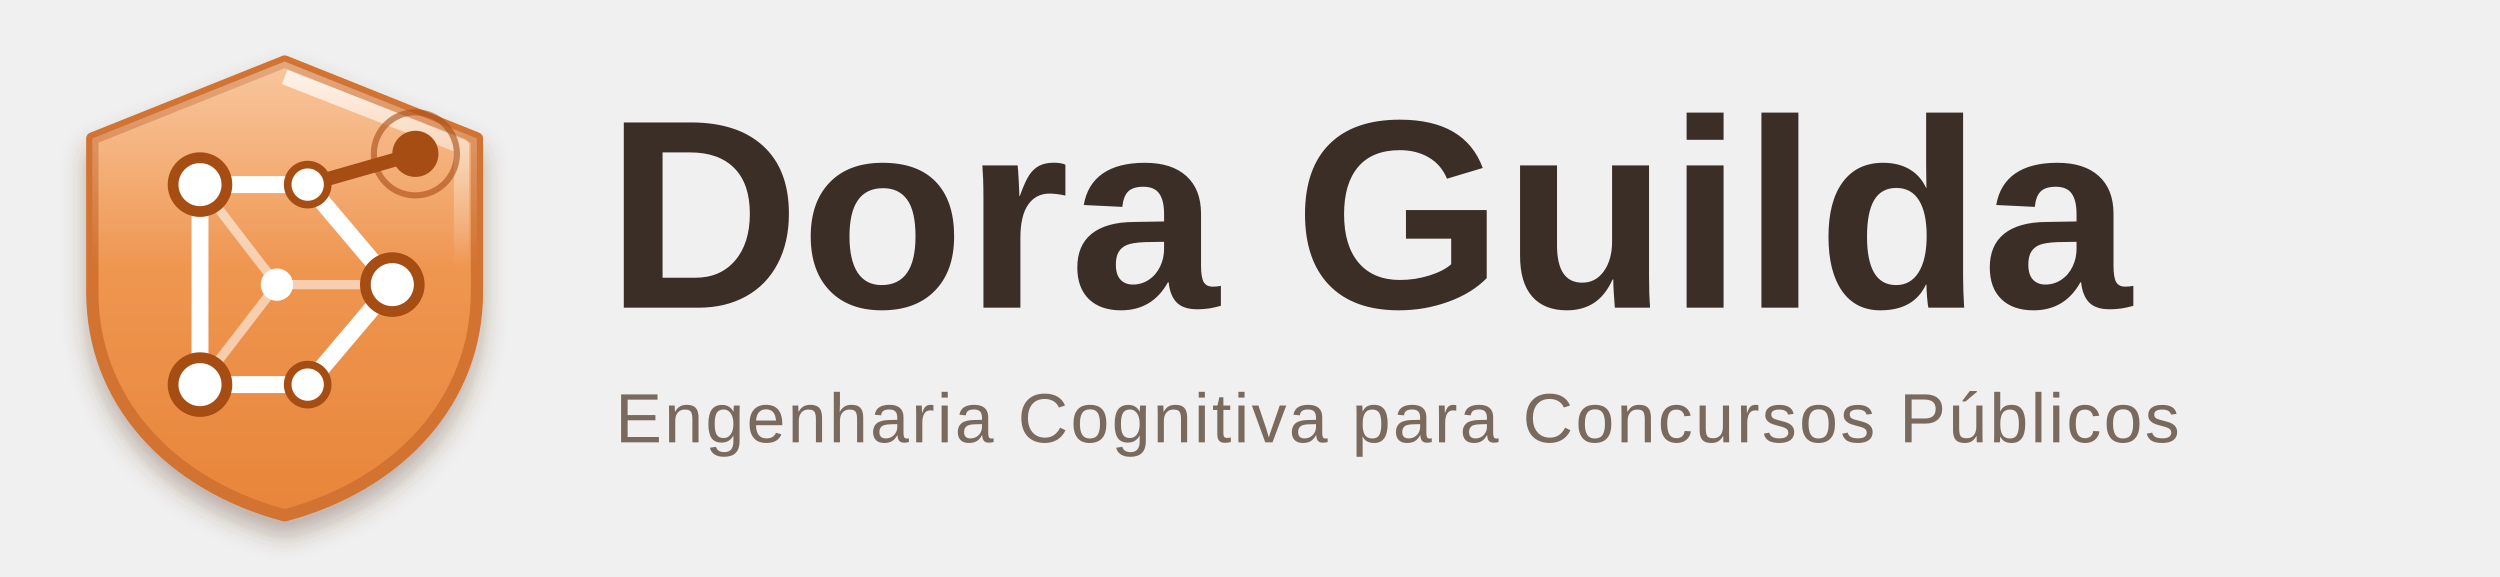
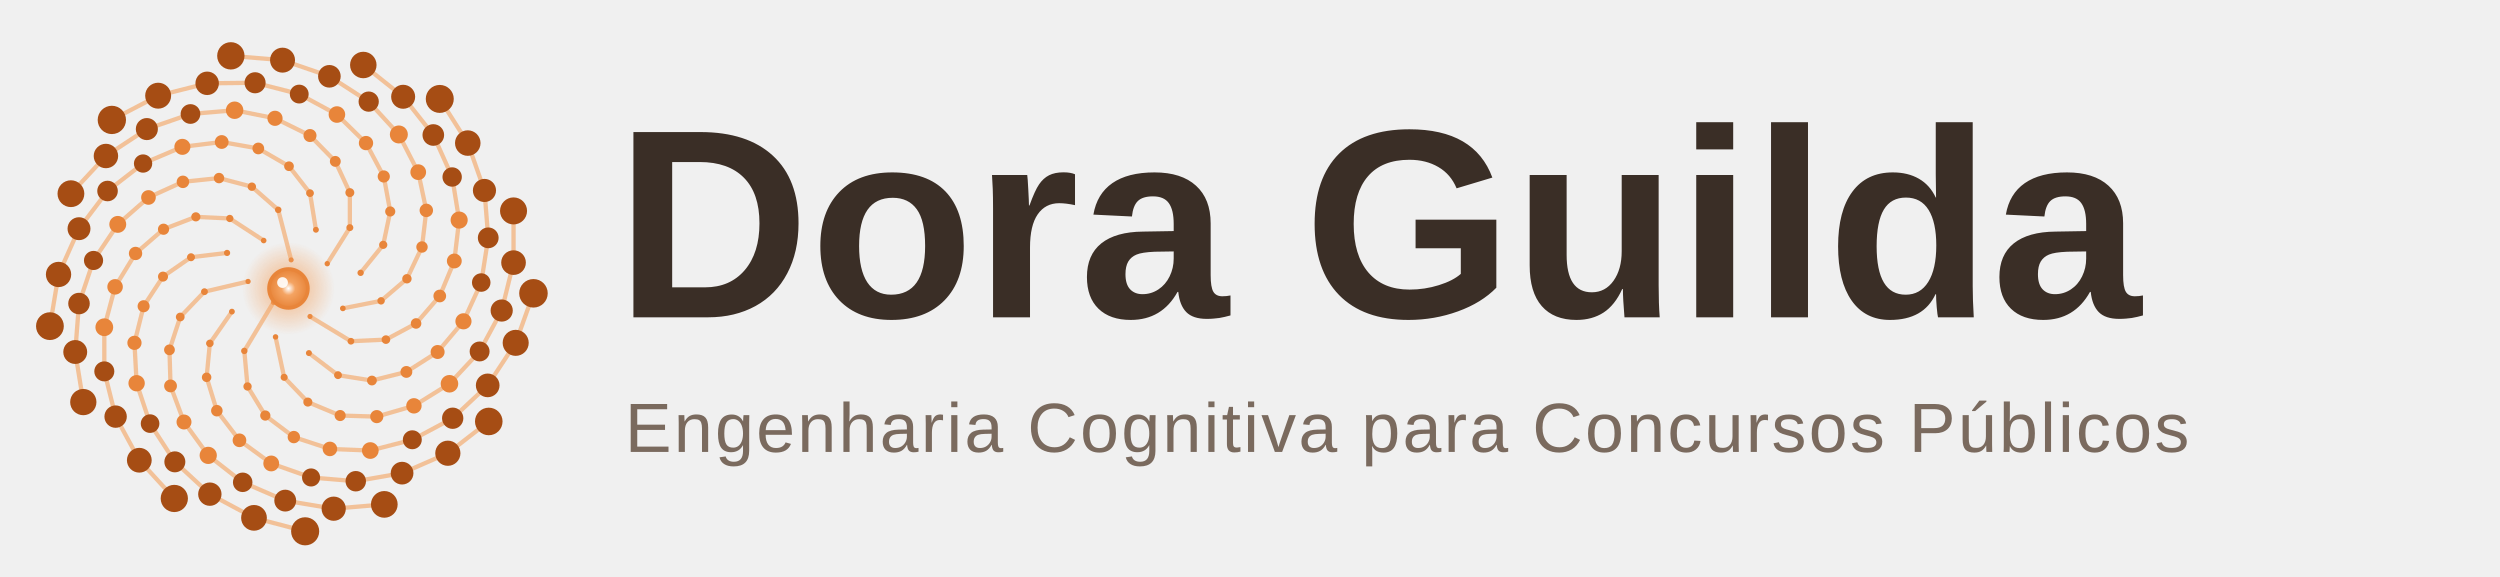
<svg xmlns="http://www.w3.org/2000/svg" viewBox="0 0 520 120" width="520" height="120" role="img" aria-label="Dora Guilda, Engenharia Cognitiva para Concursos Públicos">
-   <g transform="translate(8 8) scale(1.6)">
+   <svg x="4" y="4" width="112" height="112" viewBox="0 0 100 100">
    <defs>
-       <linearGradient id="lg" x1="0" y1="0" x2="0" y2="1">
-         <stop offset="0" stop-color="#f4a463" />
-         <stop offset="1" stop-color="#e8853a" />
-       </linearGradient>
-       <linearGradient id="lh" x1="0" y1="0" x2="0" y2="1">
-         <stop offset="0" stop-color="#fff" stop-opacity=".75" />
-         <stop offset=".45" stop-color="#fff" stop-opacity="0" />
-       </linearGradient>
-       <filter id="ls" x="-20%" y="-20%" width="140%" height="150%">
-         <feDropShadow dx="0" dy="2" stdDeviation="1.6" flood-color="#5c381a" flood-opacity=".35" />
-       </filter>
+       <radialGradient id="cls">
+         <stop offset="0" stop-color="#fff" />
+         <stop offset=".35" style="stop-color:var(--destaque-2,#f4a463)" />
+         <stop offset="1" style="stop-color:var(--destaque,#e8853a)" />
+       </radialGradient>
+       <radialGradient id="gls">
+         <stop offset="0" style="stop-color:var(--destaque-2,#f4a463)" stop-opacity=".8" />
+         <stop offset="1" style="stop-color:var(--destaque-2,#f4a463)" stop-opacity="0" />
+       </radialGradient>
    </defs>
-     <g filter="url(#ls)">
-       <path d="M32 3L57 13v20c0 14-10 25-25 29C17 58 7 47 7 33V13z" fill="url(#lg)" stroke="#d27330" stroke-width="1.6" stroke-linejoin="round" />
+     <path d="M47.2 52.6L41.8 61.6M50.5 44.7L48.1 35.4M54.0 55.2L61.6 59.8M42.5 48.7L34.4 50.6M57.2 45.4L61.4 38.7M47.6 59.0L49.2 66.5M45.4 41.1L39.1 37.0M60.1 53.7L67.2 52.3M39.5 54.3L35.4 60.2M55.1 39.1L54.0 32.3M53.8 62.0L59.2 66.1M38.6 43.4L31.9 44.2M63.4 47.1L67.6 41.9M41.8 61.6L42.4 68.2M48.1 35.4L43.2 31.1M61.6 59.8L68.1 59.5M34.4 50.6L29.9 55.3M61.4 38.7L61.4 32.2M49.2 66.5L53.6 71.1M39.1 37.0L32.8 36.7M67.2 52.3L72.0 48.2M35.4 60.2L34.8 66.5M54.0 32.3L50.1 27.3M59.2 66.1L65.5 67.1M31.9 44.2L26.7 47.8M67.6 41.9L68.9 35.7M42.4 68.2L45.7 73.6M43.2 31.1L37.1 29.5M68.1 59.5L73.7 56.5M29.9 55.3L27.9 61.4M61.4 32.2L58.7 26.4M53.6 71.1L59.6 73.6M32.8 36.7L26.8 39.0M72.0 48.2L74.8 42.3M34.8 66.5L36.7 72.7M50.1 27.3L44.4 24.0M65.5 67.1L71.9 65.5M26.7 47.8L23.1 53.3M68.9 35.7L67.7 29.2M45.7 73.6L51.0 77.6M37.1 29.5L30.4 30.2M73.7 56.5L78.1 51.4M27.9 61.4L28.1 68.1M58.7 26.4L54.0 21.6M59.6 73.6L66.4 73.8M26.8 39.0L21.6 43.5M74.8 42.3L75.6 35.5M36.7 72.7L40.9 78.2M44.4 24.0L37.6 22.8M71.9 65.5L77.7 61.8M23.1 53.3L21.4 60.1M67.7 29.2L64.4 23.0M51.0 77.6L57.7 79.8M30.4 30.2L24.0 33.1M78.1 51.4L80.8 44.9M28.1 68.1L30.6 74.8M54.0 21.6L47.5 18.4M66.4 73.8L73.3 71.8M21.6 43.5L17.8 49.7M75.6 35.5L74.1 28.4M40.9 78.2L46.8 82.5M37.6 22.8L30.3 23.7M77.7 61.8L82.5 56.1M21.4 60.1L21.8 67.6M64.4 23.0L59.0 17.7M57.7 79.8L65.2 80.1M24.0 33.1L18.3 38.1M80.8 44.9L81.7 37.3M30.6 74.8L35.1 81.0M47.5 18.4L40.0 16.9M73.3 71.8L79.9 67.7M17.8 49.7L15.8 57.2M74.1 28.4L70.5 21.4M46.8 82.5L54.2 85.1M30.3 23.7L23.0 26.8M82.5 56.1L85.8 48.9M21.8 67.6L24.3 75.1M59.0 17.7L52.0 13.9M65.2 80.1L73.0 78.1M18.3 38.1L13.8 44.8M81.7 37.3L80.4 29.3M35.1 81.0L41.5 86.0M40.0 16.9L31.8 17.6M79.9 67.7L85.5 61.7M15.8 57.2L15.8 65.4M70.5 21.4L64.9 15.3M54.2 85.1L62.5 85.8M23.0 26.8L16.4 31.9M85.8 48.9L87.1 40.6M24.3 75.1L28.9 82.2M52.0 13.9L43.8 11.8M73.0 78.1L80.5 74.1M13.8 44.8L11.1 52.8M80.4 29.3L76.9 21.5M41.5 86.0L49.4 89.4M31.8 17.6L23.7 20.4M85.5 61.7L89.6 54.1M15.8 65.4L17.9 73.8M64.9 15.3L57.6 10.6M62.5 85.8L71.1 84.3M16.4 31.9L11.1 38.9M87.1 40.6L86.4 31.8M28.9 82.2L35.4 88.2M43.8 11.8L34.9 11.9M80.5 74.1L87.0 68.0M11.1 52.8L10.4 61.8M76.9 21.5L71.3 14.4M49.4 89.4L58.4 90.9M23.7 20.4L16.1 25.4M89.6 54.1L91.8 45.2M17.9 73.8L22.3 81.9M57.6 10.6L48.9 7.6M71.1 84.3L79.6 80.6M11.1 38.9L7.3 47.4M86.4 31.8L83.3 23.0M35.4 88.2L43.6 92.6M34.9 11.9L25.8 14.2M87.0 68.0L92.2 60.1M10.4 61.8L11.9 71.1M71.3 14.4L63.9 8.5M58.4 90.9L67.8 90.1M16.1 25.4L9.6 32.4M91.8 45.2L91.8 35.6M22.3 81.9L28.8 89.0M48.9 7.6L39.3 6.8M79.6 80.6L87.2 74.7M7.3 47.4L5.7 57.0M83.3 23.0L78.1 14.8M43.6 92.6L53.1 95.1M25.8 14.2L17.2 18.7M92.2 60.1L95.5 50.9" fill="none" style="stroke:var(--destaque-2,#f4a463)" stroke-opacity=".62" stroke-width="0.8" stroke-linecap="round" />
+     <g style="fill:var(--destaque,#e8853a)">
+       <circle cx="47.2" cy="52.6" r="0.46" />
+       <circle cx="50.5" cy="44.7" r="0.47" />
+       <circle cx="54.0" cy="55.2" r="0.48" />
+       <circle cx="42.5" cy="48.7" r="0.49" />
+       <circle cx="57.2" cy="45.4" r="0.50" />
+       <circle cx="47.6" cy="59.0" r="0.51" />
+       <circle cx="45.4" cy="41.1" r="0.52" />
+       <circle cx="60.1" cy="53.7" r="0.53" />
+       <circle cx="39.5" cy="54.3" r="0.54" />
+       <circle cx="55.1" cy="39.1" r="0.55" />
+       <circle cx="53.8" cy="62.0" r="0.56" />
+       <circle cx="38.6" cy="43.4" r="0.58" />
+       <circle cx="63.4" cy="47.1" r="0.59" />
+       <circle cx="41.8" cy="61.6" r="0.60" />
+       <circle cx="48.1" cy="35.4" r="0.61" />
+       <circle cx="61.6" cy="59.8" r="0.63" />
+       <circle cx="34.4" cy="50.6" r="0.64" />
+       <circle cx="61.4" cy="38.7" r="0.65" />
+       <circle cx="49.2" cy="66.5" r="0.66" />
+       <circle cx="39.1" cy="37.0" r="0.68" />
+       <circle cx="67.2" cy="52.3" r="0.69" />
+       <circle cx="35.4" cy="60.2" r="0.70" />
+       <circle cx="54.0" cy="32.3" r="0.72" />
+       <circle cx="59.2" cy="66.1" r="0.73" />
+       <circle cx="31.9" cy="44.2" r="0.74" />
+       <circle cx="67.6" cy="41.9" r="0.76" />
+       <circle cx="42.4" cy="68.2" r="0.77" />
+       <circle cx="43.2" cy="31.1" r="0.78" />
+       <circle cx="68.1" cy="59.5" r="0.80" />
+       <circle cx="29.9" cy="55.3" r="0.81" />
+       <circle cx="61.4" cy="32.2" r="0.83" />
+       <circle cx="53.6" cy="71.1" r="0.84" />
+       <circle cx="32.8" cy="36.7" r="0.85" />
+       <circle cx="72.0" cy="48.2" r="0.87" />
+       <circle cx="34.8" cy="66.5" r="0.88" />
+       <circle cx="50.1" cy="27.3" r="0.90" />
+       <circle cx="65.5" cy="67.1" r="0.91" />
+       <circle cx="26.7" cy="47.8" r="0.93" />
+       <circle cx="68.9" cy="35.7" r="0.94" />
+       <circle cx="45.7" cy="73.6" r="0.95" />
+       <circle cx="37.1" cy="29.5" r="0.97" />
+       <circle cx="73.7" cy="56.5" r="0.98" />
+       <circle cx="27.9" cy="61.4" r="1.00" />
+       <circle cx="58.7" cy="26.4" r="1.01" />
+       <circle cx="59.6" cy="73.6" r="1.03" />
+       <circle cx="26.8" cy="39.0" r="1.04" />
+       <circle cx="74.8" cy="42.3" r="1.06" />
+       <circle cx="36.7" cy="72.7" r="1.07" />
+       <circle cx="44.4" cy="24.0" r="1.09" />
+       <circle cx="71.9" cy="65.5" r="1.10" />
+       <circle cx="23.1" cy="53.3" r="1.12" />
+       <circle cx="67.7" cy="29.2" r="1.13" />
+       <circle cx="51.0" cy="77.6" r="1.15" />
+       <circle cx="30.4" cy="30.2" r="1.16" />
+       <circle cx="78.1" cy="51.4" r="1.18" />
+       <circle cx="28.1" cy="68.1" r="1.19" />
+       <circle cx="54.0" cy="21.6" r="1.21" />
+       <circle cx="66.4" cy="73.8" r="1.22" />
+       <circle cx="21.6" cy="43.5" r="1.24" />
+       <circle cx="75.6" cy="35.5" r="1.25" />
+       <circle cx="40.9" cy="78.2" r="1.27" />
+       <circle cx="37.6" cy="22.8" r="1.28" />
+       <circle cx="77.7" cy="61.8" r="1.30" />
+       <circle cx="21.4" cy="60.1" r="1.32" />
+       <circle cx="64.4" cy="23.0" r="1.33" />
+       <circle cx="57.7" cy="79.8" r="1.35" />
+       <circle cx="24.0" cy="33.1" r="1.36" />
+       <circle cx="80.8" cy="44.9" r="1.38" />
+       <circle cx="30.6" cy="74.8" r="1.39" />
+       <circle cx="47.5" cy="18.4" r="1.41" />
+       <circle cx="73.3" cy="71.8" r="1.43" />
+       <circle cx="17.8" cy="49.7" r="1.44" />
+       <circle cx="74.1" cy="28.4" r="1.46" />
+       <circle cx="46.8" cy="82.5" r="1.47" />
+       <circle cx="30.3" cy="23.7" r="1.49" />
+       <circle cx="82.5" cy="56.1" r="1.50" />
+       <circle cx="21.8" cy="67.6" r="1.52" />
+       <circle cx="59.0" cy="17.7" r="1.54" />
+       <circle cx="65.2" cy="80.1" r="1.55" />
+       <circle cx="18.3" cy="38.1" r="1.57" />
+       <circle cx="81.7" cy="37.3" r="1.59" />
+       <circle cx="35.1" cy="81.0" r="1.60" />
+       <circle cx="40.0" cy="16.9" r="1.62" />
+       <circle cx="79.9" cy="67.7" r="1.63" />
+       <circle cx="15.8" cy="57.2" r="1.65" />
+       <circle cx="70.5" cy="21.4" r="1.67" />
    </g>
-     <path d="M32 5L55 14v19c0 12-9 22-23 27" fill="none" stroke="url(#lh)" stroke-width="2" stroke-linejoin="round" />
-     <path d="M32 3L57 13v20c0 14-10 25-25 29C17 58 7 47 7 33V13z" fill="url(#lh)" opacity=".5" />
-     <g stroke="#ffffff" stroke-width="2.2" stroke-linecap="round" fill="none">
-       <path d="M21 19L21 45" />
-       <path d="M21 19L35 19" />
-       <path d="M35 19L46 32" />
-       <path d="M46 32L35 45" />
-       <path d="M35 45L21 45" />
+     <g style="fill:var(--accent,#a64d14)">
+       <circle cx="54.2" cy="85.1" r="1.68" />
+       <circle cx="23.0" cy="26.8" r="1.70" />
+       <circle cx="85.8" cy="48.9" r="1.72" />
+       <circle cx="24.3" cy="75.1" r="1.73" />
+       <circle cx="52.0" cy="13.9" r="1.75" />
+       <circle cx="73.0" cy="78.1" r="1.76" />
+       <circle cx="13.8" cy="44.8" r="1.78" />
+       <circle cx="80.4" cy="29.3" r="1.80" />
+       <circle cx="41.5" cy="86.0" r="1.81" />
+       <circle cx="31.8" cy="17.6" r="1.83" />
+       <circle cx="85.5" cy="61.7" r="1.85" />
+       <circle cx="15.8" cy="65.4" r="1.86" />
+       <circle cx="64.9" cy="15.3" r="1.88" />
+       <circle cx="62.5" cy="85.8" r="1.90" />
+       <circle cx="16.4" cy="31.9" r="1.91" />
+       <circle cx="87.1" cy="40.6" r="1.93" />
+       <circle cx="28.9" cy="82.2" r="1.95" />
+       <circle cx="43.8" cy="11.8" r="1.96" />
+       <circle cx="80.5" cy="74.1" r="1.98" />
+       <circle cx="11.1" cy="52.8" r="2.00" />
+       <circle cx="76.9" cy="21.5" r="2.01" />
+       <circle cx="49.4" cy="89.4" r="2.03" />
+       <circle cx="23.7" cy="20.4" r="2.05" />
+       <circle cx="89.6" cy="54.1" r="2.06" />
+       <circle cx="17.9" cy="73.8" r="2.08" />
+       <circle cx="57.6" cy="10.6" r="2.10" />
+       <circle cx="71.1" cy="84.3" r="2.11" />
+       <circle cx="11.1" cy="38.9" r="2.13" />
+       <circle cx="86.4" cy="31.8" r="2.15" />
+       <circle cx="35.4" cy="88.2" r="2.17" />
+       <circle cx="34.9" cy="11.9" r="2.18" />
+       <circle cx="87.0" cy="68.0" r="2.20" />
+       <circle cx="10.4" cy="61.8" r="2.22" />
+       <circle cx="71.3" cy="14.4" r="2.23" />
+       <circle cx="58.4" cy="90.9" r="2.25" />
+       <circle cx="16.1" cy="25.4" r="2.27" />
+       <circle cx="91.8" cy="45.2" r="2.29" />
+       <circle cx="22.3" cy="81.9" r="2.30" />
+       <circle cx="48.9" cy="7.6" r="2.32" />
+       <circle cx="79.6" cy="80.6" r="2.34" />
+       <circle cx="7.3" cy="47.4" r="2.35" />
+       <circle cx="83.3" cy="23.0" r="2.37" />
+       <circle cx="43.6" cy="92.6" r="2.39" />
+       <circle cx="25.8" cy="14.2" r="2.41" />
+       <circle cx="92.2" cy="60.1" r="2.42" />
+       <circle cx="11.9" cy="71.1" r="2.44" />
+       <circle cx="63.9" cy="8.5" r="2.46" />
+       <circle cx="67.8" cy="90.1" r="2.48" />
+       <circle cx="9.6" cy="32.4" r="2.49" />
+       <circle cx="91.8" cy="35.6" r="2.51" />
+       <circle cx="28.8" cy="89.0" r="2.53" />
+       <circle cx="39.3" cy="6.8" r="2.54" />
+       <circle cx="87.2" cy="74.7" r="2.56" />
+       <circle cx="5.7" cy="57.0" r="2.58" />
+       <circle cx="78.1" cy="14.8" r="2.60" />
+       <circle cx="53.1" cy="95.1" r="2.61" />
+       <circle cx="17.2" cy="18.7" r="2.63" />
+       <circle cx="95.5" cy="50.9" r="2.65" />
    </g>
-     <g stroke="#ffffff" stroke-width="1.2" stroke-linecap="round" opacity=".55" fill="none">
-       <path d="M31 32L21 19" />
-       <path d="M31 32L21 45" />
-       <path d="M31 32L46 32" />
-     </g>
-     <path d="M35 19L49 15" stroke="#a64d14" stroke-width="1.8" stroke-linecap="round" fill="none" />
-     <circle cx="31" cy="32" r="2.1" fill="#fff" />
-     <circle cx="35" cy="19" r="2.6" fill="#fff" stroke="#a64d14" stroke-width="1" />
-     <circle cx="35" cy="45" r="2.6" fill="#fff" stroke="#a64d14" stroke-width="1" />
-     <circle cx="21" cy="19" r="3.5" fill="#fff" stroke="#a64d14" stroke-width="1.4" />
-     <circle cx="21" cy="45" r="3.5" fill="#fff" stroke="#a64d14" stroke-width="1.4" />
-     <circle cx="46" cy="32" r="3.5" fill="#fff" stroke="#a64d14" stroke-width="1.4" />
-     <circle cx="49" cy="15" r="3" fill="#a64d14" />
-     <circle cx="49" cy="15" r="5.4" fill="none" stroke="#a64d14" stroke-width=".8" opacity=".6" />
-   </g>
-   <text x="126" y="64" font-family="'Barlow Condensed','Arial Narrow',Arial,sans-serif" font-weight="700" font-size="56" fill="#3a2e26">Dora Guilda</text>
-   <text x="128" y="92" font-family="'IBM Plex Sans',Arial,sans-serif" font-size="14.5" letter-spacing=".5" fill="#7a6a5e">Engenharia Cognitiva para Concursos Públicos</text>
+     <circle cx="50" cy="50" r="8.6" fill="url(#gls)" />
+     <circle cx="50" cy="50" r="3.6" fill="url(#cls)" style="stroke:var(--destaque,#e8853a)" stroke-width=".7" />
+     <circle cx="48.9" cy="48.9" r="1" fill="#fff" fill-opacity=".9" />
+   </svg>
+   <text x="128" y="66" font-family="'Barlow Condensed','Arial Narrow',Arial,sans-serif" font-weight="700" font-size="56" fill="#3a2e26">Dora Guilda</text>
+   <text x="130" y="94" font-family="'IBM Plex Sans',Arial,sans-serif" font-size="14.5" letter-spacing=".5" fill="#7a6a5e">Engenharia Cognitiva para Concursos Públicos</text>
</svg>
